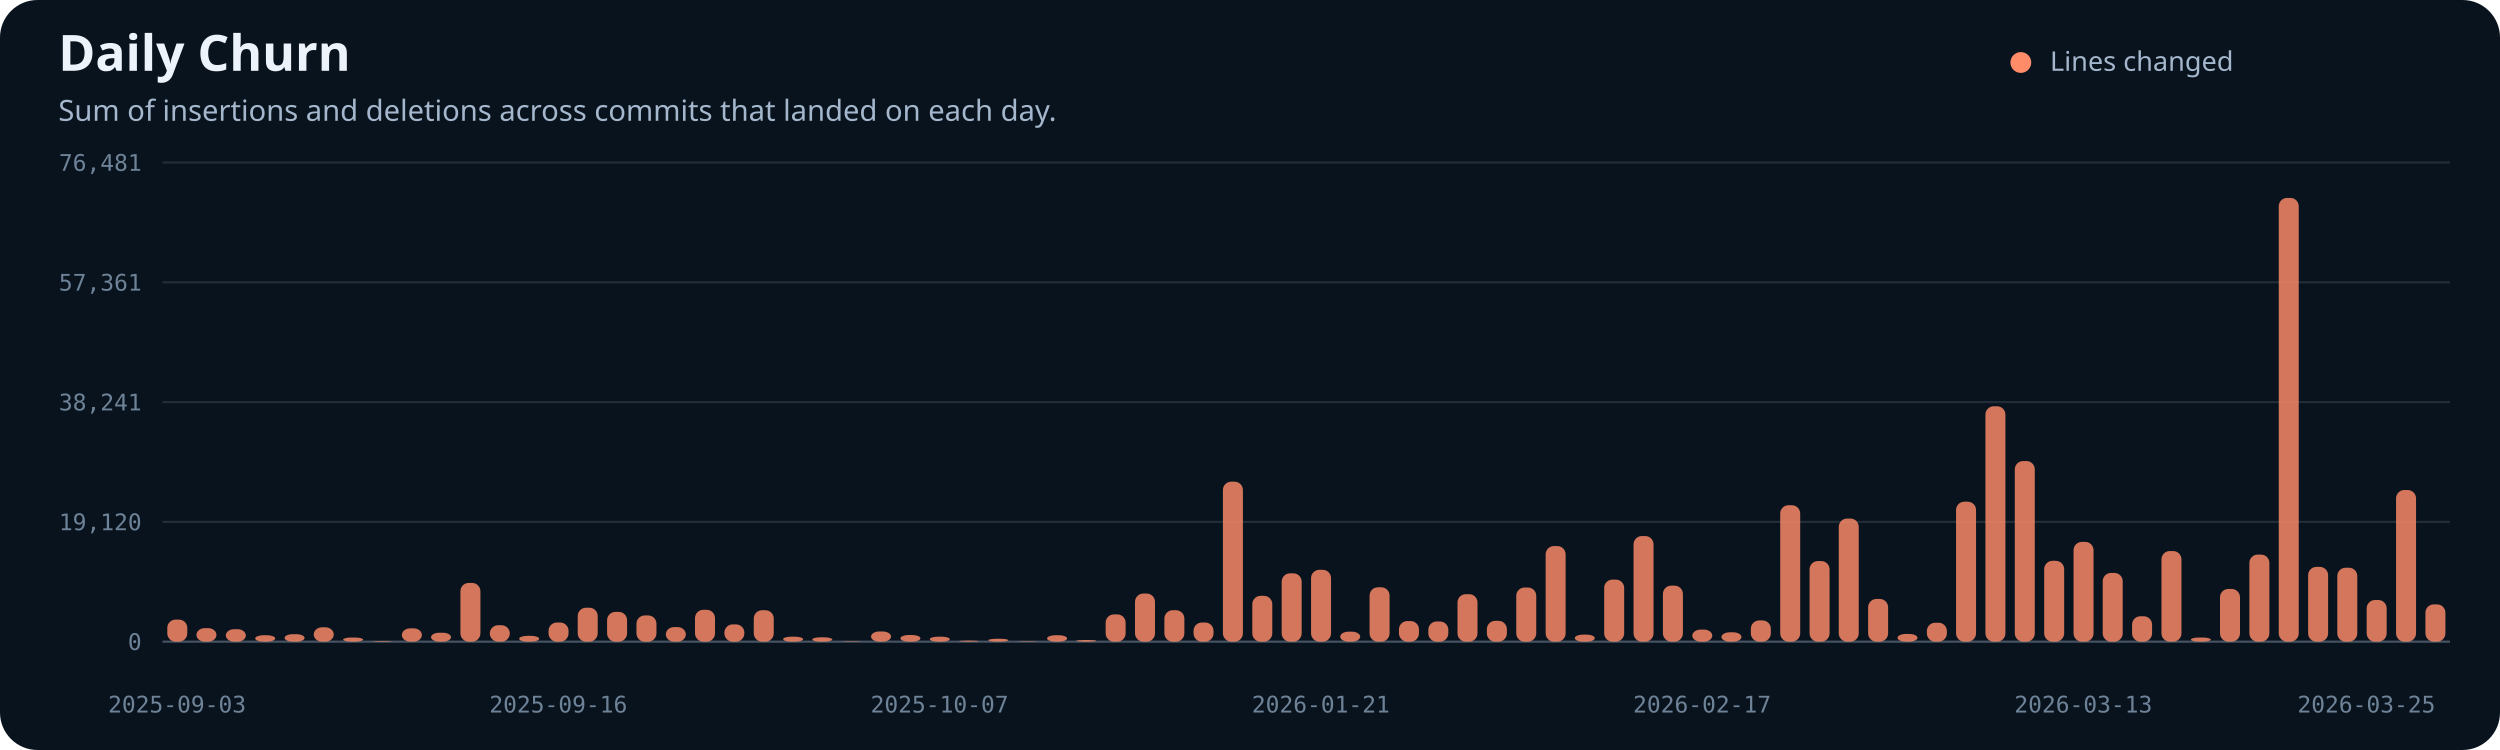
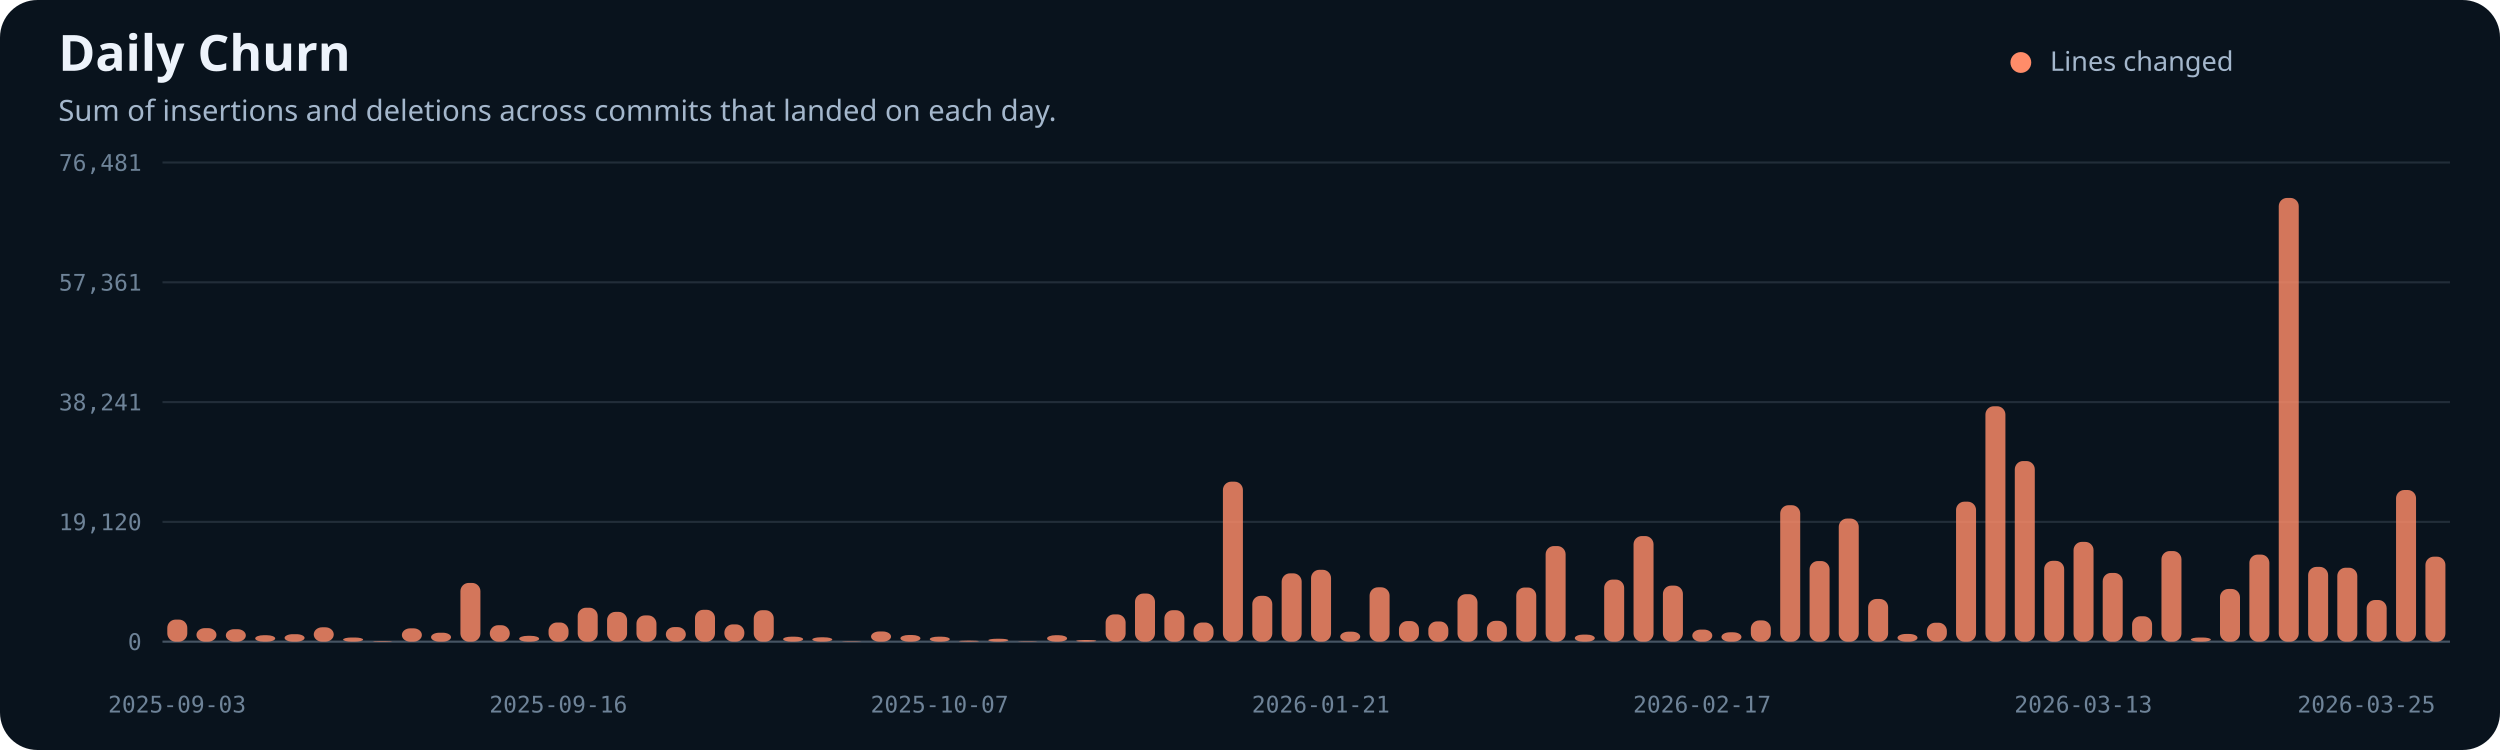
<svg xmlns="http://www.w3.org/2000/svg" width="1200" height="360" viewBox="0 0 1200 360">
  <style>
.frame { fill: #09131d; }
.title { fill: #edf3fb; font: 800 24px Manrope, 'Segoe UI', sans-serif; }
.subtitle { fill: #a4b7cc; font: 14px Manrope, 'Segoe UI', sans-serif; }
.legend { fill: #a4b7cc; font: 13px Manrope, 'Segoe UI', sans-serif; }
.grid-line { stroke: rgba(186, 208, 233, 0.14); stroke-width: 1; }
.domain { stroke: rgba(186, 208, 233, 0.24); stroke-width: 1; }
.axis-label { fill: #6e8398; font: 11px 'IBM Plex Mono', monospace; }
.empty { fill: #a4b7cc; font: 15px Manrope, 'Segoe UI', sans-serif; }
</style>
  <rect class="frame" x="0" y="0" width="1200" height="360" rx="18" />
  <text class="title" x="28" y="34">Daily Churn</text>
  <text class="subtitle" x="28" y="58">Sum of insertions and deletions across commits that landed on each day.</text>
  <circle cx="970" cy="30" r="5" fill="#ff8c69" />
  <text class="legend" x="984" y="34">Lines changed</text>
  <line class="grid-line" x1="78" x2="1176" y1="308.0" y2="308.0" />
  <text class="axis-label" x="68" y="312.0" text-anchor="end">0</text>
  <line class="grid-line" x1="78" x2="1176" y1="250.5" y2="250.5" />
  <text class="axis-label" x="68" y="254.5" text-anchor="end">19,120</text>
  <line class="grid-line" x1="78" x2="1176" y1="193.0" y2="193.0" />
  <text class="axis-label" x="68" y="197.0" text-anchor="end">38,241</text>
  <line class="grid-line" x1="78" x2="1176" y1="135.5" y2="135.5" />
  <text class="axis-label" x="68" y="139.5" text-anchor="end">57,361</text>
  <line class="grid-line" x1="78" x2="1176" y1="78.0" y2="78.0" />
  <text class="axis-label" x="68" y="82.0" text-anchor="end">76,481</text>
  <line class="domain" x1="78" x2="1176" y1="308" y2="308" />
  <text class="axis-label" x="85.0" y="342" text-anchor="middle">2025-09-03</text>
  <text class="axis-label" x="268.0" y="342" text-anchor="middle">2025-09-16</text>
  <text class="axis-label" x="451.0" y="342" text-anchor="middle">2025-10-07</text>
  <text class="axis-label" x="634.0" y="342" text-anchor="middle">2026-01-21</text>
  <text class="axis-label" x="817.0" y="342" text-anchor="middle">2026-02-17</text>
  <text class="axis-label" x="1000.0" y="342" text-anchor="middle">2026-03-13</text>
  <text class="axis-label" x="1169.0" y="342" text-anchor="end">2026-03-25</text>
  <rect x="80.3" y="297.4" width="9.6" height="10.6" rx="4" fill="#ff8c69" opacity="0.82" />
  <rect x="94.3" y="301.5" width="9.6" height="6.5" rx="4" fill="#ff8c69" opacity="0.82" />
  <rect x="108.4" y="302.0" width="9.6" height="6.0" rx="4" fill="#ff8c69" opacity="0.82" />
  <rect x="122.5" y="304.9" width="9.6" height="3.1" rx="4" fill="#ff8c69" opacity="0.82" />
  <rect x="136.6" y="304.4" width="9.6" height="3.6" rx="4" fill="#ff8c69" opacity="0.82" />
  <rect x="150.6" y="301.1" width="9.6" height="6.9" rx="4" fill="#ff8c69" opacity="0.82" />
  <rect x="164.7" y="306.0" width="9.6" height="2.0" rx="4" fill="#ff8c69" opacity="0.82" />
  <rect x="178.8" y="307.7" width="9.6" height="0.3" rx="4" fill="#ff8c69" opacity="0.82" />
  <rect x="192.9" y="301.6" width="9.6" height="6.4" rx="4" fill="#ff8c69" opacity="0.82" />
  <rect x="206.9" y="303.7" width="9.6" height="4.3" rx="4" fill="#ff8c69" opacity="0.82" />
  <rect x="221.0" y="279.8" width="9.6" height="28.2" rx="4" fill="#ff8c69" opacity="0.82" />
  <rect x="235.1" y="300.1" width="9.6" height="7.9" rx="4" fill="#ff8c69" opacity="0.82" />
  <rect x="249.2" y="305.2" width="9.6" height="2.8" rx="4" fill="#ff8c69" opacity="0.82" />
  <rect x="263.3" y="298.8" width="9.6" height="9.2" rx="4" fill="#ff8c69" opacity="0.82" />
  <rect x="277.3" y="291.7" width="9.6" height="16.3" rx="4" fill="#ff8c69" opacity="0.82" />
  <rect x="291.4" y="293.7" width="9.6" height="14.3" rx="4" fill="#ff8c69" opacity="0.82" />
  <rect x="305.5" y="295.4" width="9.6" height="12.6" rx="4" fill="#ff8c69" opacity="0.82" />
  <rect x="319.6" y="301.0" width="9.6" height="7.0" rx="4" fill="#ff8c69" opacity="0.82" />
  <rect x="333.6" y="292.7" width="9.6" height="15.3" rx="4" fill="#ff8c69" opacity="0.82" />
  <rect x="347.7" y="299.7" width="9.6" height="8.3" rx="4" fill="#ff8c69" opacity="0.82" />
  <rect x="361.8" y="292.9" width="9.6" height="15.1" rx="4" fill="#ff8c69" opacity="0.82" />
  <rect x="375.9" y="305.6" width="9.6" height="2.4" rx="4" fill="#ff8c69" opacity="0.82" />
  <rect x="389.9" y="305.9" width="9.6" height="2.1" rx="4" fill="#ff8c69" opacity="0.82" />
  <rect x="404.0" y="307.8" width="9.6" height="0.2" rx="4" fill="#ff8c69" opacity="0.82" />
  <rect x="418.1" y="303.1" width="9.6" height="4.9" rx="4" fill="#ff8c69" opacity="0.82" />
  <rect x="432.2" y="304.8" width="9.6" height="3.2" rx="4" fill="#ff8c69" opacity="0.82" />
  <rect x="446.3" y="305.6" width="9.6" height="2.4" rx="4" fill="#ff8c69" opacity="0.82" />
  <rect x="460.3" y="307.5" width="9.6" height="0.5" rx="4" fill="#ff8c69" opacity="0.82" />
  <rect x="474.4" y="306.6" width="9.6" height="1.4" rx="4" fill="#ff8c69" opacity="0.82" />
  <rect x="488.5" y="307.8" width="9.6" height="0.2" rx="4" fill="#ff8c69" opacity="0.82" />
  <rect x="502.6" y="304.9" width="9.6" height="3.1" rx="4" fill="#ff8c69" opacity="0.82" />
  <rect x="516.6" y="307.2" width="9.6" height="0.8" rx="4" fill="#ff8c69" opacity="0.82" />
  <rect x="530.7" y="294.9" width="9.6" height="13.1" rx="4" fill="#ff8c69" opacity="0.82" />
  <rect x="544.8" y="284.9" width="9.6" height="23.1" rx="4" fill="#ff8c69" opacity="0.82" />
  <rect x="558.9" y="292.9" width="9.6" height="15.1" rx="4" fill="#ff8c69" opacity="0.82" />
  <rect x="572.9" y="298.8" width="9.6" height="9.2" rx="4" fill="#ff8c69" opacity="0.82" />
  <rect x="587.0" y="231.2" width="9.6" height="76.8" rx="4" fill="#ff8c69" opacity="0.82" />
  <rect x="601.1" y="286.0" width="9.6" height="22.0" rx="4" fill="#ff8c69" opacity="0.82" />
  <rect x="615.2" y="275.2" width="9.6" height="32.8" rx="4" fill="#ff8c69" opacity="0.82" />
  <rect x="629.3" y="273.5" width="9.6" height="34.5" rx="4" fill="#ff8c69" opacity="0.82" />
  <rect x="643.3" y="303.2" width="9.6" height="4.8" rx="4" fill="#ff8c69" opacity="0.82" />
  <rect x="657.4" y="281.9" width="9.6" height="26.1" rx="4" fill="#ff8c69" opacity="0.82" />
  <rect x="671.5" y="298.1" width="9.6" height="9.9" rx="4" fill="#ff8c69" opacity="0.82" />
  <rect x="685.6" y="298.3" width="9.6" height="9.7" rx="4" fill="#ff8c69" opacity="0.82" />
  <rect x="699.6" y="285.2" width="9.6" height="22.8" rx="4" fill="#ff8c69" opacity="0.82" />
  <rect x="713.7" y="298.0" width="9.6" height="10.0" rx="4" fill="#ff8c69" opacity="0.82" />
  <rect x="727.8" y="282.0" width="9.6" height="26.0" rx="4" fill="#ff8c69" opacity="0.82" />
  <rect x="741.9" y="262.1" width="9.6" height="45.9" rx="4" fill="#ff8c69" opacity="0.82" />
  <rect x="755.9" y="304.6" width="9.6" height="3.4" rx="4" fill="#ff8c69" opacity="0.82" />
  <rect x="770.0" y="278.2" width="9.6" height="29.8" rx="4" fill="#ff8c69" opacity="0.82" />
  <rect x="784.1" y="257.3" width="9.6" height="50.7" rx="4" fill="#ff8c69" opacity="0.82" />
  <rect x="798.2" y="281.1" width="9.6" height="26.9" rx="4" fill="#ff8c69" opacity="0.82" />
  <rect x="812.3" y="302.2" width="9.6" height="5.8" rx="4" fill="#ff8c69" opacity="0.82" />
  <rect x="826.3" y="303.5" width="9.6" height="4.5" rx="4" fill="#ff8c69" opacity="0.82" />
  <rect x="840.4" y="297.8" width="9.6" height="10.2" rx="4" fill="#ff8c69" opacity="0.82" />
  <rect x="854.5" y="242.5" width="9.6" height="65.5" rx="4" fill="#ff8c69" opacity="0.82" />
  <rect x="868.6" y="269.3" width="9.6" height="38.7" rx="4" fill="#ff8c69" opacity="0.82" />
  <rect x="882.6" y="248.9" width="9.6" height="59.1" rx="4" fill="#ff8c69" opacity="0.82" />
  <rect x="896.7" y="287.5" width="9.6" height="20.5" rx="4" fill="#ff8c69" opacity="0.82" />
  <rect x="910.8" y="304.3" width="9.6" height="3.7" rx="4" fill="#ff8c69" opacity="0.82" />
  <rect x="924.9" y="298.9" width="9.6" height="9.1" rx="4" fill="#ff8c69" opacity="0.82" />
  <rect x="938.9" y="240.8" width="9.6" height="67.2" rx="4" fill="#ff8c69" opacity="0.82" />
  <rect x="953.0" y="195.0" width="9.6" height="113.0" rx="4" fill="#ff8c69" opacity="0.82" />
  <rect x="967.1" y="221.3" width="9.6" height="86.7" rx="4" fill="#ff8c69" opacity="0.82" />
  <rect x="981.2" y="269.2" width="9.6" height="38.8" rx="4" fill="#ff8c69" opacity="0.82" />
  <rect x="995.3" y="260.1" width="9.6" height="47.9" rx="4" fill="#ff8c69" opacity="0.82" />
  <rect x="1009.3" y="275.0" width="9.6" height="33.0" rx="4" fill="#ff8c69" opacity="0.82" />
  <rect x="1023.4" y="295.8" width="9.6" height="12.2" rx="4" fill="#ff8c69" opacity="0.82" />
  <rect x="1037.5" y="264.5" width="9.6" height="43.5" rx="4" fill="#ff8c69" opacity="0.82" />
  <rect x="1051.6" y="306.0" width="9.6" height="2.0" rx="4" fill="#ff8c69" opacity="0.82" />
  <rect x="1065.6" y="282.7" width="9.6" height="25.3" rx="4" fill="#ff8c69" opacity="0.82" />
  <rect x="1079.7" y="266.2" width="9.6" height="41.8" rx="4" fill="#ff8c69" opacity="0.82" />
  <rect x="1093.8" y="95.0" width="9.6" height="213.0" rx="4" fill="#ff8c69" opacity="0.82" />
  <rect x="1107.9" y="272.1" width="9.6" height="35.9" rx="4" fill="#ff8c69" opacity="0.82" />
  <rect x="1121.9" y="272.5" width="9.6" height="35.5" rx="4" fill="#ff8c69" opacity="0.82" />
  <rect x="1136.0" y="288.0" width="9.6" height="20.0" rx="4" fill="#ff8c69" opacity="0.82" />
  <rect x="1150.1" y="235.2" width="9.6" height="72.8" rx="4" fill="#ff8c69" opacity="0.82" />
-   <rect x="1164.2" y="290.1" width="9.6" height="17.9" rx="4" fill="#ff8c69" opacity="0.82" />
+   <rect x="1164.2" y="267.2" width="9.6" height="40.8" rx="4" fill="#ff8c69" opacity="0.82" />
</svg>
